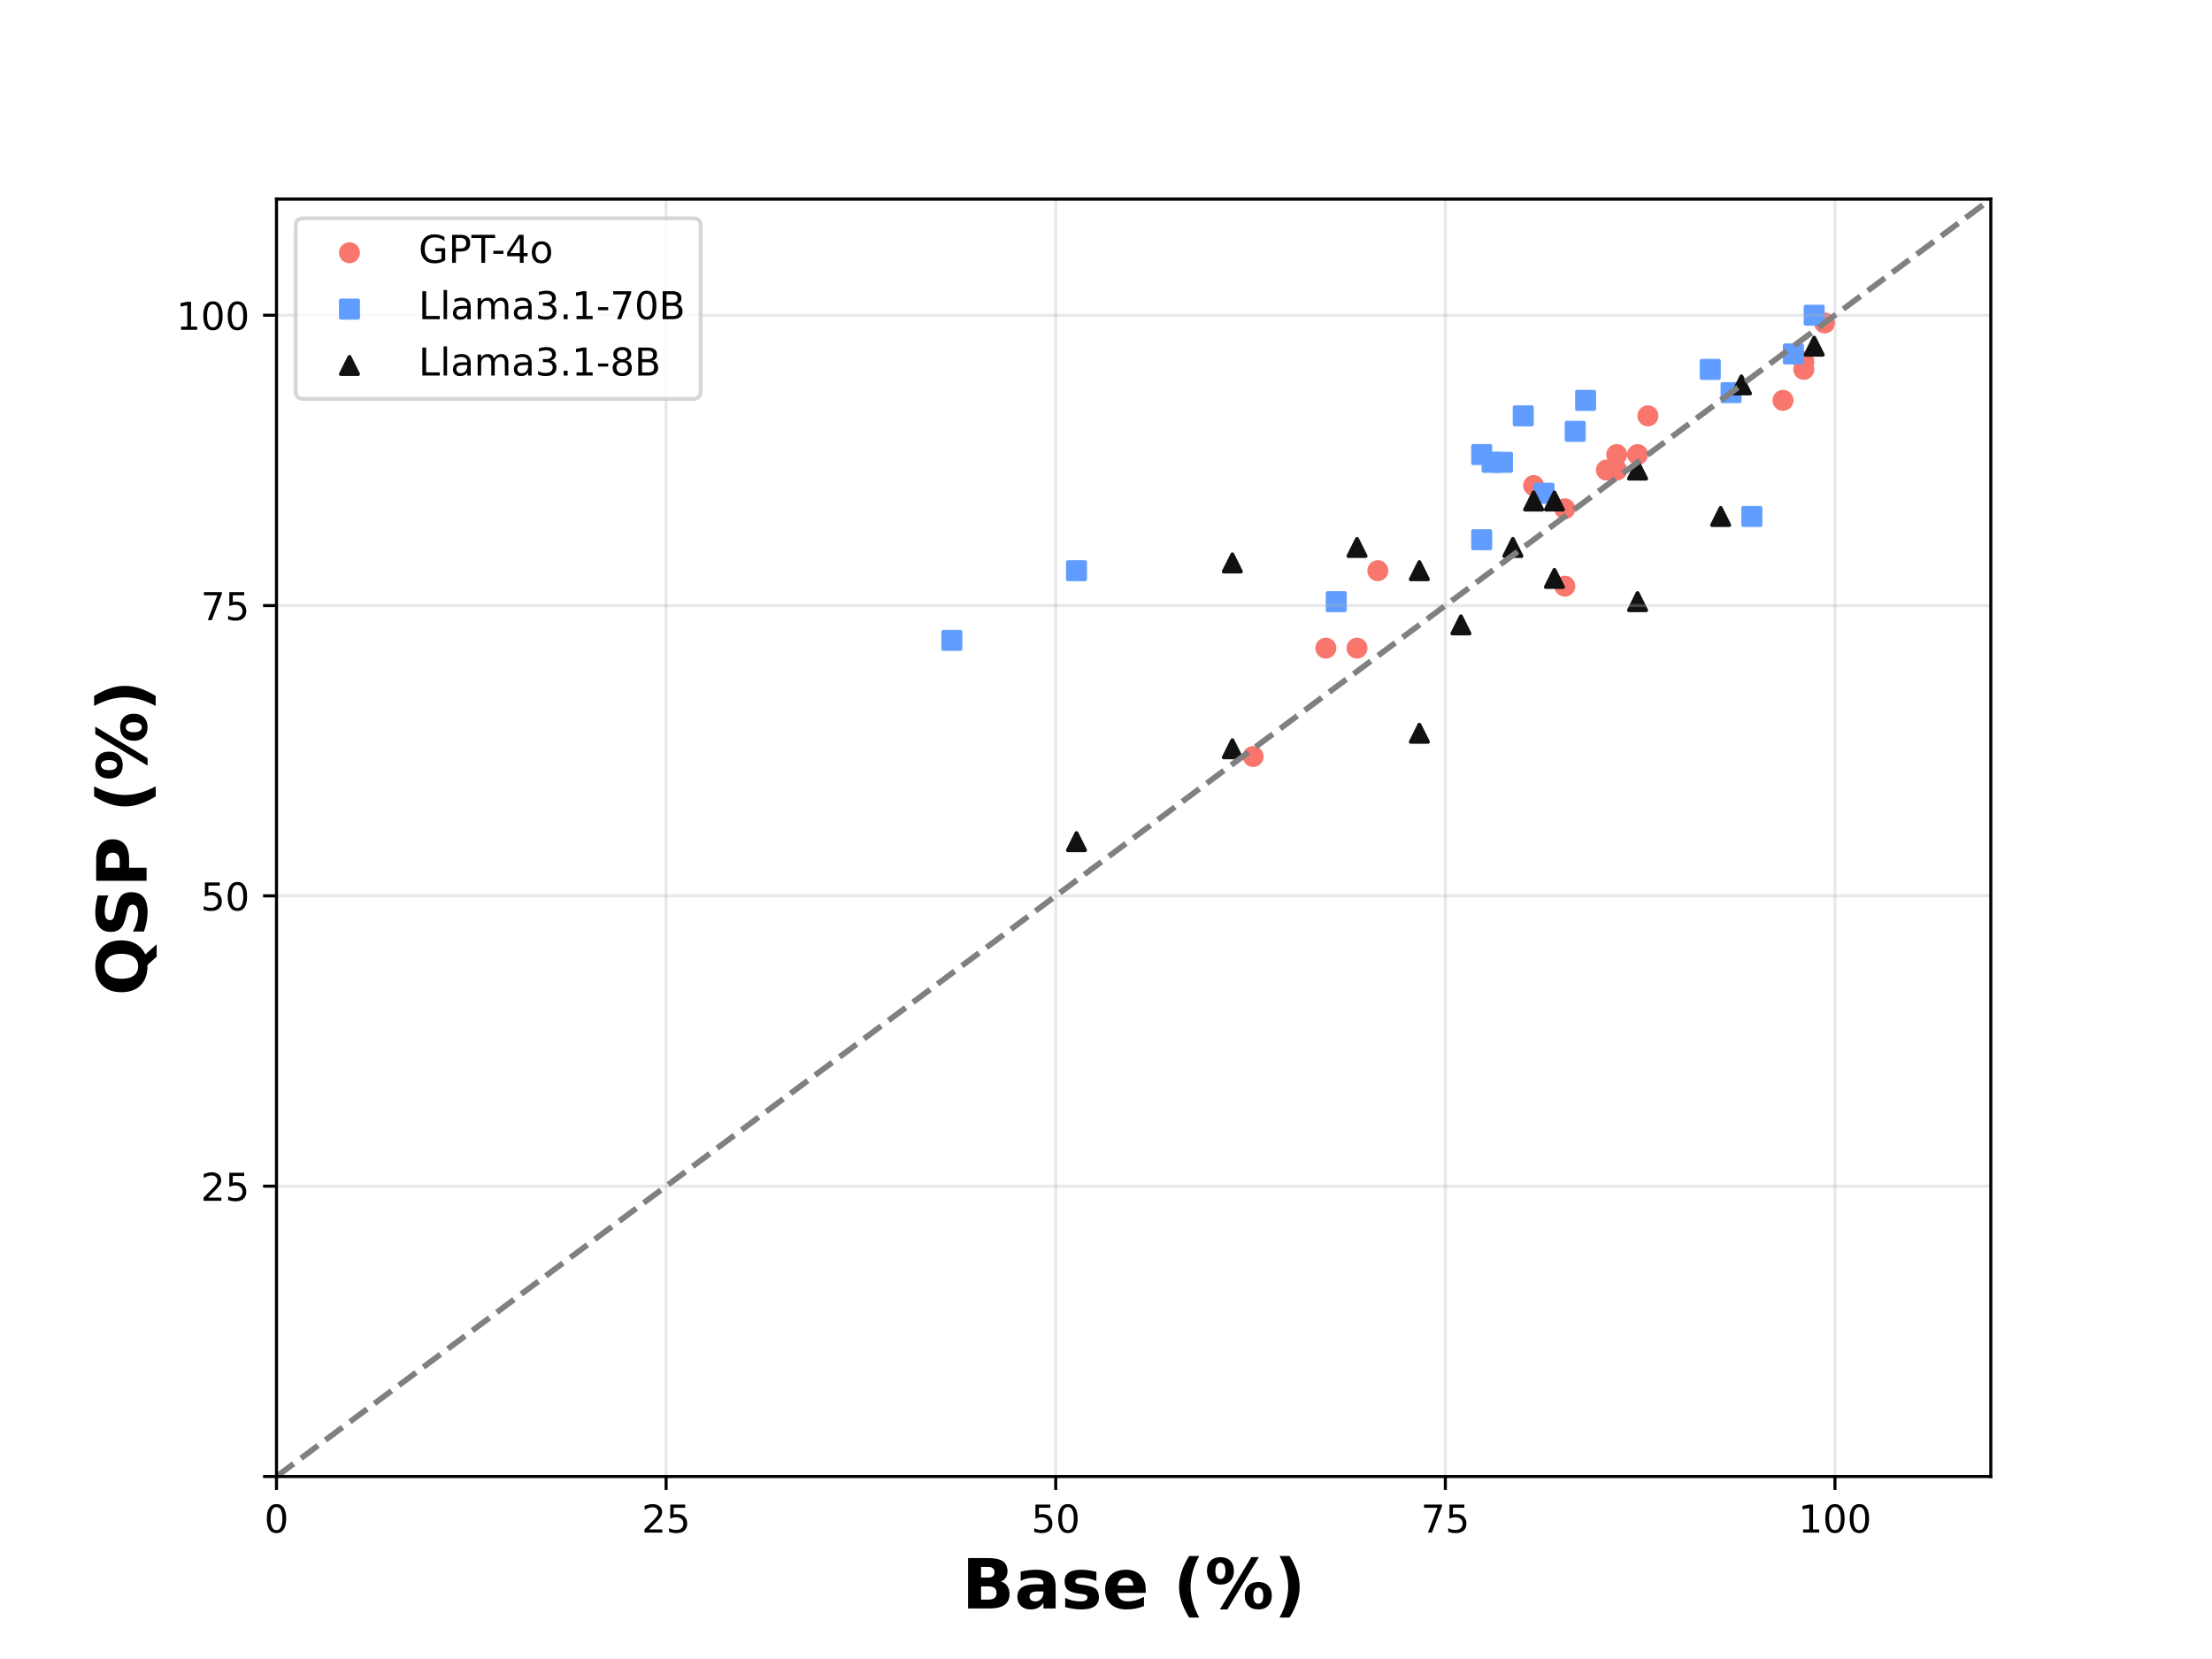
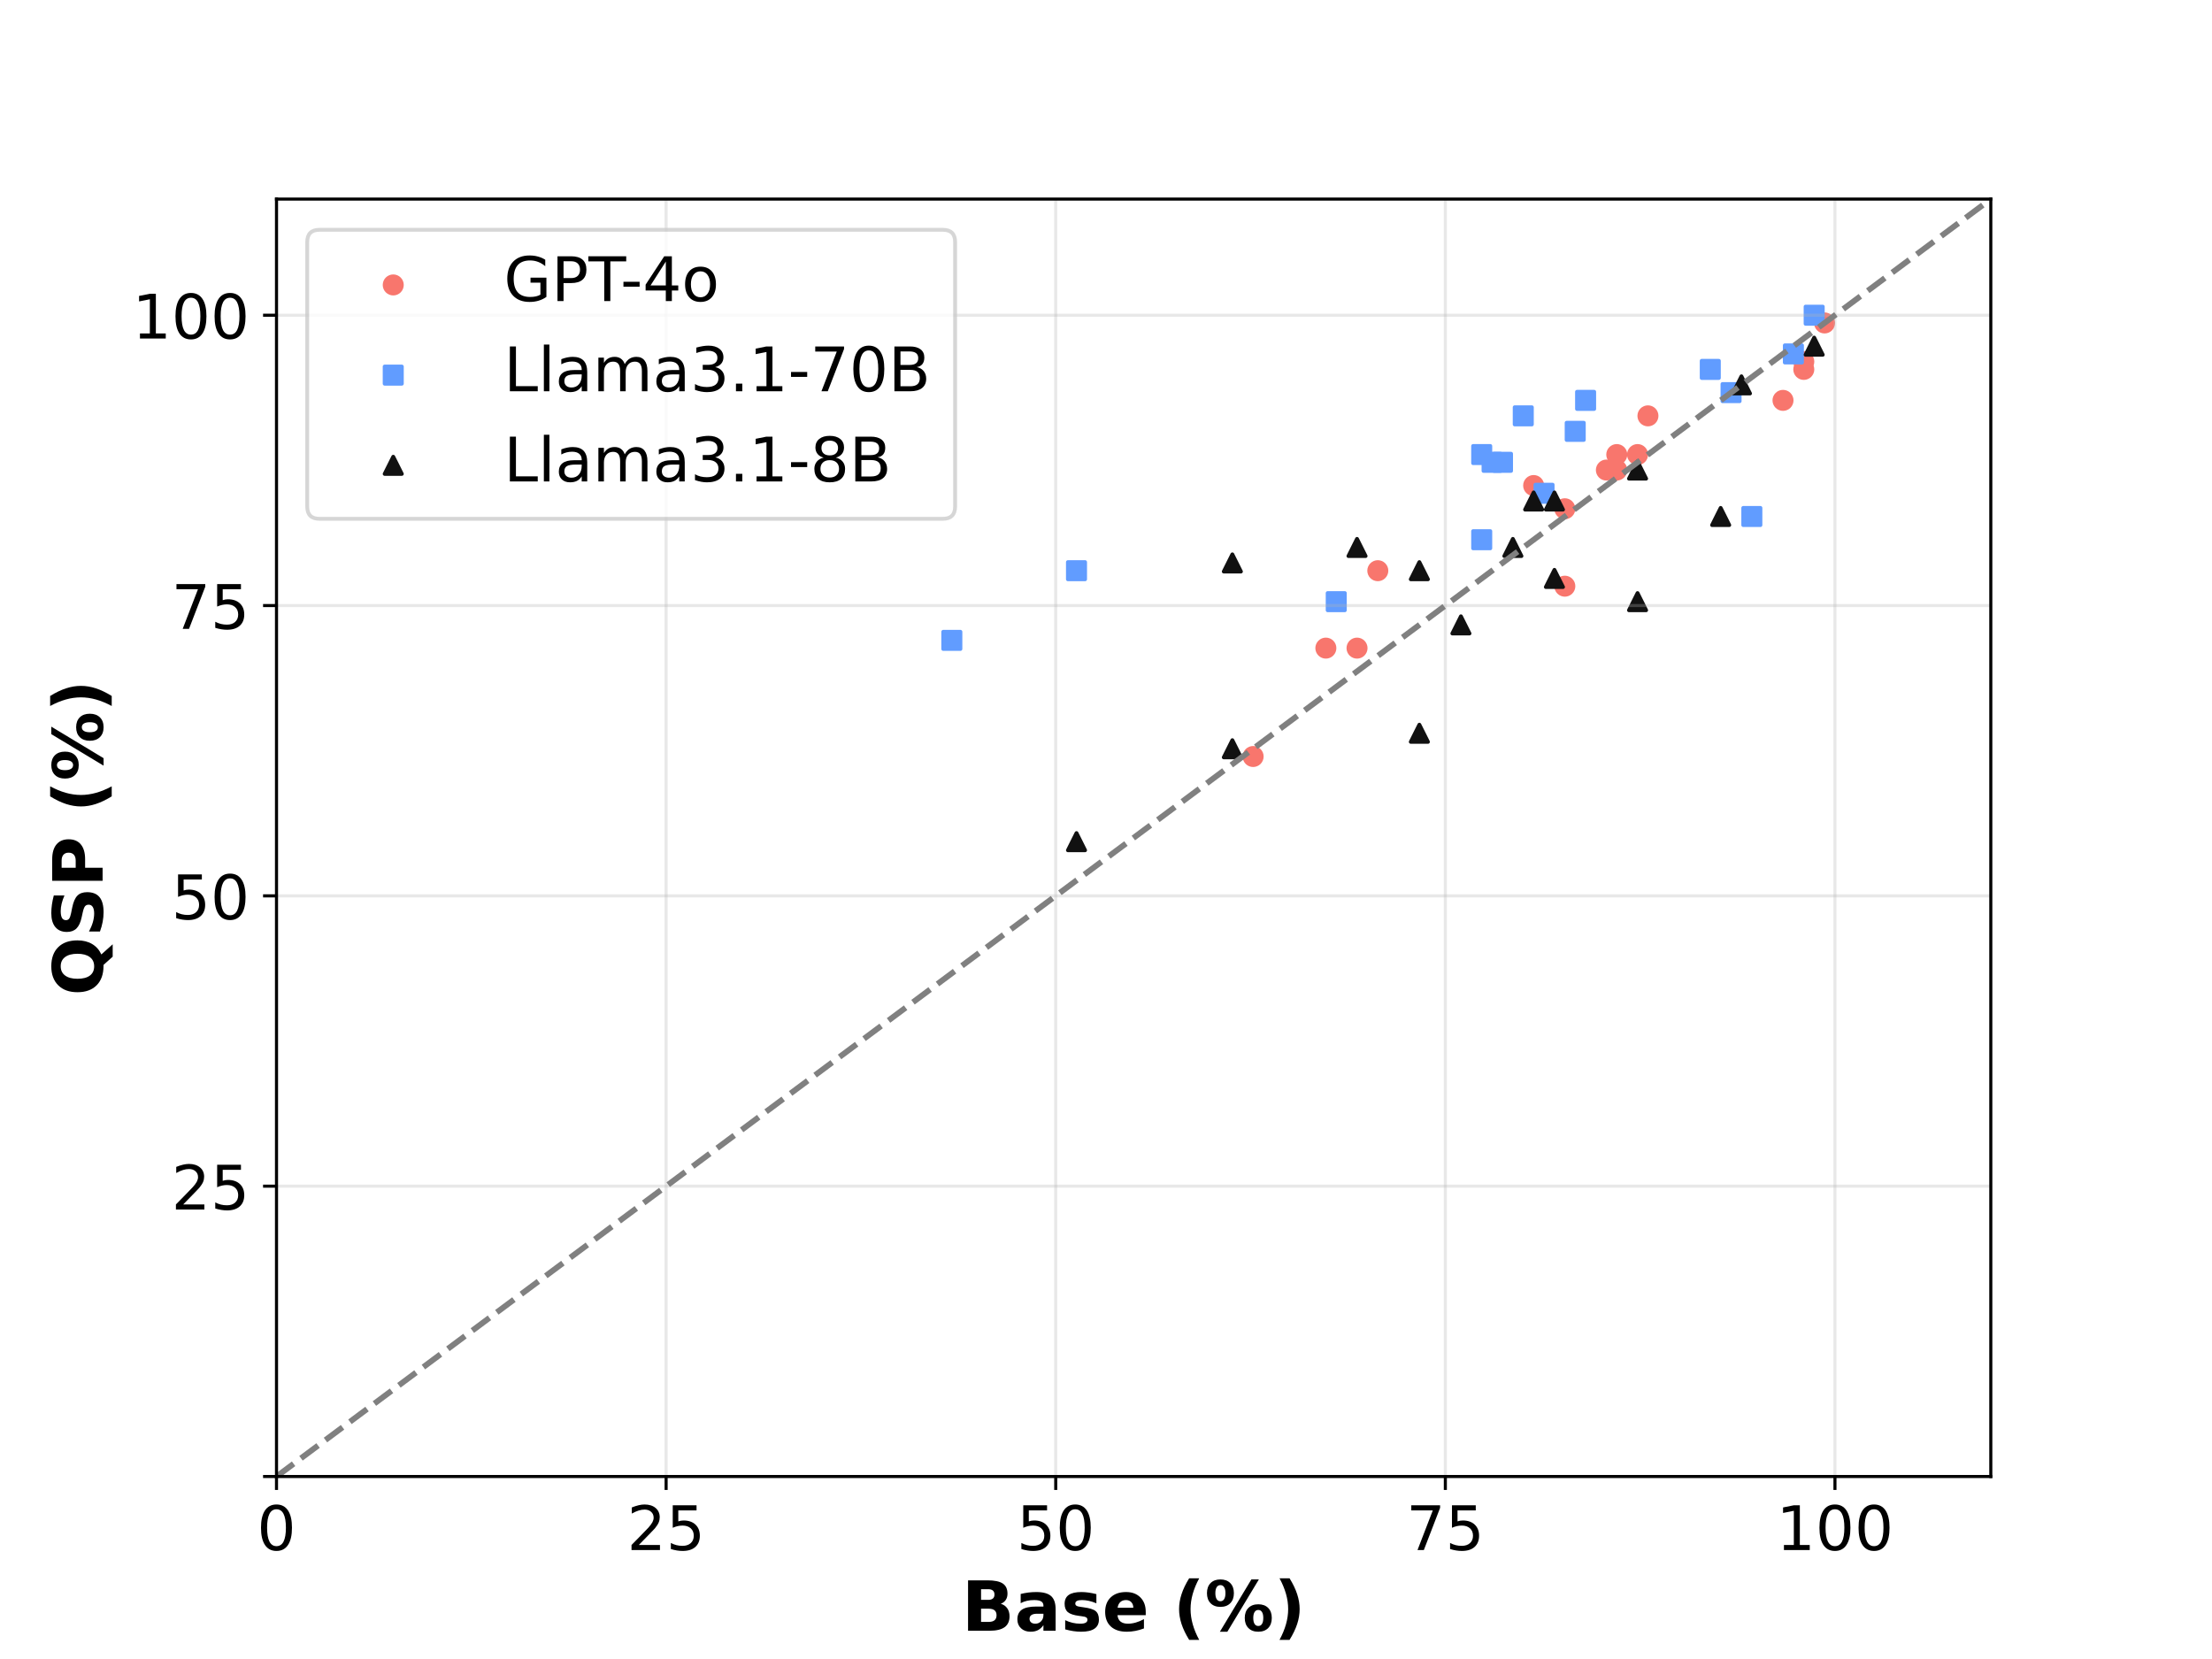
<svg xmlns="http://www.w3.org/2000/svg" xmlns:xlink="http://www.w3.org/1999/xlink" width="576pt" height="432pt" viewBox="0 0 576 432" version="1.1">
  <defs>
    <style type="text/css">*{stroke-linejoin: round; stroke-linecap: butt}</style>
  </defs>
  <g id="figure_1">
    <g id="patch_1">
      <path d="M 0 432  L 576 432  L 576 0  L 0 0  z " style="fill: #ffffff" />
    </g>
    <g id="axes_1">
      <g id="patch_2">
        <path d="M 72 384.48  L 518.4 384.48  L 518.4 51.84  L 72 51.84  z " style="fill: #ffffff" />
      </g>
      <g id="PathCollection_1">
        <defs>
-           <path id="m78f3a25032" d="M 0 2.236  C 0.593 2.236 1.162 2 1.581 1.581  C 2 1.162 2.236 0.593 2.236 0  C 2.236 -0.593 2 -1.162 1.581 -1.581  C 1.162 -2 0.593 -2.236 0 -2.236  C -0.593 -2.236 -1.162 -2 -1.581 -1.581  C -2 -1.162 -2.236 -0.593 -2.236 0  C -2.236 0.593 -2 1.162 -1.581 1.581  C -1.162 2 -0.593 2.236 0 2.236  z " style="stroke: #f8766d" />
+           <path id="m196a7882ca" d="M 0 2.236  C 0.593 2.236 1.162 2 1.581 1.581  C 2 1.162 2.236 0.593 2.236 0  C 2.236 -0.593 2 -1.162 1.581 -1.581  C 1.162 -2 0.593 -2.236 0 -2.236  C -0.593 -2.236 -1.162 -2 -1.581 -1.581  C -2 -1.162 -2.236 -0.593 -2.236 0  C -2.236 0.593 -2 1.162 -1.581 1.581  C -1.162 2 -0.593 2.236 0 2.236  z " style="stroke: #f8766d" />
        </defs>
-         <g clip-path="url(#p84e5da5a13)">
-           <use xlink:href="#m78f3a25032" x="418.298" y="122.4" style="fill: #f8766d; stroke: #f8766d" />
-           <use xlink:href="#m78f3a25032" x="407.476" y="152.64" style="fill: #f8766d; stroke: #f8766d" />
-           <use xlink:href="#m78f3a25032" x="469.702" y="96.192" style="fill: #f8766d; stroke: #f8766d" />
-           <use xlink:href="#m78f3a25032" x="475.113" y="84.096" style="fill: #f8766d; stroke: #f8766d" />
-           <use xlink:href="#m78f3a25032" x="407.476" y="132.48" style="fill: #f8766d; stroke: #f8766d" />
-           <use xlink:href="#m78f3a25032" x="399.36" y="126.432" style="fill: #f8766d; stroke: #f8766d" />
-           <use xlink:href="#m78f3a25032" x="421.004" y="118.368" style="fill: #f8766d; stroke: #f8766d" />
-           <use xlink:href="#m78f3a25032" x="464.291" y="104.256" style="fill: #f8766d; stroke: #f8766d" />
-           <use xlink:href="#m78f3a25032" x="345.251" y="168.768" style="fill: #f8766d; stroke: #f8766d" />
-           <use xlink:href="#m78f3a25032" x="421.004" y="122.4" style="fill: #f8766d; stroke: #f8766d" />
-           <use xlink:href="#m78f3a25032" x="358.778" y="148.608" style="fill: #f8766d; stroke: #f8766d" />
-           <use xlink:href="#m78f3a25032" x="429.12" y="108.288" style="fill: #f8766d; stroke: #f8766d" />
-           <use xlink:href="#m78f3a25032" x="469.702" y="94.176" style="fill: #f8766d; stroke: #f8766d" />
-           <use xlink:href="#m78f3a25032" x="426.415" y="118.368" style="fill: #f8766d; stroke: #f8766d" />
-           <use xlink:href="#m78f3a25032" x="353.367" y="168.768" style="fill: #f8766d; stroke: #f8766d" />
-           <use xlink:href="#m78f3a25032" x="326.313" y="196.992" style="fill: #f8766d; stroke: #f8766d" />
+         <g clip-path="url(#pdbeacbf4b0)">
+           <use xlink:href="#m196a7882ca" x="418.298" y="122.4" style="fill: #f8766d; stroke: #f8766d" />
+           <use xlink:href="#m196a7882ca" x="407.476" y="152.64" style="fill: #f8766d; stroke: #f8766d" />
+           <use xlink:href="#m196a7882ca" x="469.702" y="96.192" style="fill: #f8766d; stroke: #f8766d" />
+           <use xlink:href="#m196a7882ca" x="475.113" y="84.096" style="fill: #f8766d; stroke: #f8766d" />
+           <use xlink:href="#m196a7882ca" x="407.476" y="132.48" style="fill: #f8766d; stroke: #f8766d" />
+           <use xlink:href="#m196a7882ca" x="399.36" y="126.432" style="fill: #f8766d; stroke: #f8766d" />
+           <use xlink:href="#m196a7882ca" x="421.004" y="118.368" style="fill: #f8766d; stroke: #f8766d" />
+           <use xlink:href="#m196a7882ca" x="464.291" y="104.256" style="fill: #f8766d; stroke: #f8766d" />
+           <use xlink:href="#m196a7882ca" x="345.251" y="168.768" style="fill: #f8766d; stroke: #f8766d" />
+           <use xlink:href="#m196a7882ca" x="421.004" y="122.4" style="fill: #f8766d; stroke: #f8766d" />
+           <use xlink:href="#m196a7882ca" x="358.778" y="148.608" style="fill: #f8766d; stroke: #f8766d" />
+           <use xlink:href="#m196a7882ca" x="429.12" y="108.288" style="fill: #f8766d; stroke: #f8766d" />
+           <use xlink:href="#m196a7882ca" x="469.702" y="94.176" style="fill: #f8766d; stroke: #f8766d" />
+           <use xlink:href="#m196a7882ca" x="426.415" y="118.368" style="fill: #f8766d; stroke: #f8766d" />
+           <use xlink:href="#m196a7882ca" x="353.367" y="168.768" style="fill: #f8766d; stroke: #f8766d" />
+           <use xlink:href="#m196a7882ca" x="326.313" y="196.992" style="fill: #f8766d; stroke: #f8766d" />
        </g>
      </g>
      <g id="PathCollection_2">
        <defs>
-           <path id="maba0c8c1ef" d="M -2.236 2.236  L 2.236 2.236  L 2.236 -2.236  L -2.236 -2.236  z " style="stroke: #619cff" />
+           <path id="m991d249fe4" d="M -2.236 2.236  L 2.236 2.236  L 2.236 -2.236  L -2.236 -2.236  z " style="stroke: #619cff" />
        </defs>
-         <g clip-path="url(#p84e5da5a13)">
-           <use xlink:href="#maba0c8c1ef" x="385.833" y="118.368" style="fill: #619cff; stroke: #619cff" />
-           <use xlink:href="#maba0c8c1ef" x="456.175" y="134.496" style="fill: #619cff; stroke: #619cff" />
-           <use xlink:href="#maba0c8c1ef" x="445.353" y="96.192" style="fill: #619cff; stroke: #619cff" />
-           <use xlink:href="#maba0c8c1ef" x="472.407" y="82.08" style="fill: #619cff; stroke: #619cff" />
-           <use xlink:href="#maba0c8c1ef" x="402.065" y="128.448" style="fill: #619cff; stroke: #619cff" />
-           <use xlink:href="#maba0c8c1ef" x="396.655" y="108.288" style="fill: #619cff; stroke: #619cff" />
-           <use xlink:href="#maba0c8c1ef" x="412.887" y="104.256" style="fill: #619cff; stroke: #619cff" />
-           <use xlink:href="#maba0c8c1ef" x="450.764" y="102.24" style="fill: #619cff; stroke: #619cff" />
-           <use xlink:href="#maba0c8c1ef" x="347.956" y="156.672" style="fill: #619cff; stroke: #619cff" />
-           <use xlink:href="#maba0c8c1ef" x="391.244" y="120.384" style="fill: #619cff; stroke: #619cff" />
-           <use xlink:href="#maba0c8c1ef" x="385.833" y="140.544" style="fill: #619cff; stroke: #619cff" />
-           <use xlink:href="#maba0c8c1ef" x="410.182" y="112.32" style="fill: #619cff; stroke: #619cff" />
-           <use xlink:href="#maba0c8c1ef" x="466.996" y="92.16" style="fill: #619cff; stroke: #619cff" />
-           <use xlink:href="#maba0c8c1ef" x="388.538" y="120.384" style="fill: #619cff; stroke: #619cff" />
-           <use xlink:href="#maba0c8c1ef" x="280.32" y="148.608" style="fill: #619cff; stroke: #619cff" />
-           <use xlink:href="#maba0c8c1ef" x="247.855" y="166.752" style="fill: #619cff; stroke: #619cff" />
+         <g clip-path="url(#pdbeacbf4b0)">
+           <use xlink:href="#m991d249fe4" x="385.833" y="118.368" style="fill: #619cff; stroke: #619cff" />
+           <use xlink:href="#m991d249fe4" x="456.175" y="134.496" style="fill: #619cff; stroke: #619cff" />
+           <use xlink:href="#m991d249fe4" x="445.353" y="96.192" style="fill: #619cff; stroke: #619cff" />
+           <use xlink:href="#m991d249fe4" x="472.407" y="82.08" style="fill: #619cff; stroke: #619cff" />
+           <use xlink:href="#m991d249fe4" x="402.065" y="128.448" style="fill: #619cff; stroke: #619cff" />
+           <use xlink:href="#m991d249fe4" x="396.655" y="108.288" style="fill: #619cff; stroke: #619cff" />
+           <use xlink:href="#m991d249fe4" x="412.887" y="104.256" style="fill: #619cff; stroke: #619cff" />
+           <use xlink:href="#m991d249fe4" x="450.764" y="102.24" style="fill: #619cff; stroke: #619cff" />
+           <use xlink:href="#m991d249fe4" x="347.956" y="156.672" style="fill: #619cff; stroke: #619cff" />
+           <use xlink:href="#m991d249fe4" x="391.244" y="120.384" style="fill: #619cff; stroke: #619cff" />
+           <use xlink:href="#m991d249fe4" x="385.833" y="140.544" style="fill: #619cff; stroke: #619cff" />
+           <use xlink:href="#m991d249fe4" x="410.182" y="112.32" style="fill: #619cff; stroke: #619cff" />
+           <use xlink:href="#m991d249fe4" x="466.996" y="92.16" style="fill: #619cff; stroke: #619cff" />
+           <use xlink:href="#m991d249fe4" x="388.538" y="120.384" style="fill: #619cff; stroke: #619cff" />
+           <use xlink:href="#m991d249fe4" x="280.32" y="148.608" style="fill: #619cff; stroke: #619cff" />
+           <use xlink:href="#m991d249fe4" x="247.855" y="166.752" style="fill: #619cff; stroke: #619cff" />
        </g>
      </g>
      <g id="PathCollection_3">
        <defs>
-           <path id="m43707a2383" d="M 0 -2.236  L -2.236 2.236  L 2.236 2.236  z " style="stroke: #111111" />
+           <path id="m26d0c05ed3" d="M 0 -2.236  L -2.236 2.236  L 2.236 2.236  z " style="stroke: #111111" />
        </defs>
-         <g clip-path="url(#p84e5da5a13)">
-           <use xlink:href="#m43707a2383" x="404.771" y="150.624" style="fill: #111111; stroke: #111111" />
-           <use xlink:href="#m43707a2383" x="426.415" y="156.672" style="fill: #111111; stroke: #111111" />
-           <use xlink:href="#m43707a2383" x="426.415" y="122.4" style="fill: #111111; stroke: #111111" />
-           <use xlink:href="#m43707a2383" x="472.407" y="90.144" style="fill: #111111; stroke: #111111" />
-           <use xlink:href="#m43707a2383" x="369.6" y="148.608" style="fill: #111111; stroke: #111111" />
-           <use xlink:href="#m43707a2383" x="353.367" y="142.56" style="fill: #111111; stroke: #111111" />
-           <use xlink:href="#m43707a2383" x="399.36" y="130.464" style="fill: #111111; stroke: #111111" />
-           <use xlink:href="#m43707a2383" x="448.058" y="134.496" style="fill: #111111; stroke: #111111" />
-           <use xlink:href="#m43707a2383" x="320.902" y="146.592" style="fill: #111111; stroke: #111111" />
-           <use xlink:href="#m43707a2383" x="404.771" y="130.464" style="fill: #111111; stroke: #111111" />
-           <use xlink:href="#m43707a2383" x="369.6" y="190.944" style="fill: #111111; stroke: #111111" />
-           <use xlink:href="#m43707a2383" x="393.949" y="142.56" style="fill: #111111; stroke: #111111" />
-           <use xlink:href="#m43707a2383" x="453.469" y="100.224" style="fill: #111111; stroke: #111111" />
-           <use xlink:href="#m43707a2383" x="380.422" y="162.72" style="fill: #111111; stroke: #111111" />
-           <use xlink:href="#m43707a2383" x="320.902" y="194.976" style="fill: #111111; stroke: #111111" />
-           <use xlink:href="#m43707a2383" x="280.32" y="219.168" style="fill: #111111; stroke: #111111" />
+         <g clip-path="url(#pdbeacbf4b0)">
+           <use xlink:href="#m26d0c05ed3" x="404.771" y="150.624" style="fill: #111111; stroke: #111111" />
+           <use xlink:href="#m26d0c05ed3" x="426.415" y="156.672" style="fill: #111111; stroke: #111111" />
+           <use xlink:href="#m26d0c05ed3" x="426.415" y="122.4" style="fill: #111111; stroke: #111111" />
+           <use xlink:href="#m26d0c05ed3" x="472.407" y="90.144" style="fill: #111111; stroke: #111111" />
+           <use xlink:href="#m26d0c05ed3" x="369.6" y="148.608" style="fill: #111111; stroke: #111111" />
+           <use xlink:href="#m26d0c05ed3" x="353.367" y="142.56" style="fill: #111111; stroke: #111111" />
+           <use xlink:href="#m26d0c05ed3" x="399.36" y="130.464" style="fill: #111111; stroke: #111111" />
+           <use xlink:href="#m26d0c05ed3" x="448.058" y="134.496" style="fill: #111111; stroke: #111111" />
+           <use xlink:href="#m26d0c05ed3" x="320.902" y="146.592" style="fill: #111111; stroke: #111111" />
+           <use xlink:href="#m26d0c05ed3" x="404.771" y="130.464" style="fill: #111111; stroke: #111111" />
+           <use xlink:href="#m26d0c05ed3" x="369.6" y="190.944" style="fill: #111111; stroke: #111111" />
+           <use xlink:href="#m26d0c05ed3" x="393.949" y="142.56" style="fill: #111111; stroke: #111111" />
+           <use xlink:href="#m26d0c05ed3" x="453.469" y="100.224" style="fill: #111111; stroke: #111111" />
+           <use xlink:href="#m26d0c05ed3" x="380.422" y="162.72" style="fill: #111111; stroke: #111111" />
+           <use xlink:href="#m26d0c05ed3" x="320.902" y="194.976" style="fill: #111111; stroke: #111111" />
+           <use xlink:href="#m26d0c05ed3" x="280.32" y="219.168" style="fill: #111111; stroke: #111111" />
        </g>
      </g>
      <g id="matplotlib.axis_1">
        <g id="xtick_1">
          <g id="line2d_1">
-             <path d="M 72 384.48  L 72 51.84  " clip-path="url(#p84e5da5a13)" style="fill: none; stroke: #b0b0b0; stroke-opacity: 0.3; stroke-width: 0.8; stroke-linecap: square" />
+             <path d="M 72 384.48  L 72 51.84  " clip-path="url(#pdbeacbf4b0)" style="fill: none; stroke: #b0b0b0; stroke-opacity: 0.3; stroke-width: 0.8; stroke-linecap: square" />
          </g>
          <g id="line2d_2">
            <defs>
-               <path id="m9312d78ed7" d="M 0 0  L 0 3.5  " style="stroke: #000000; stroke-width: 0.8" />
-             </defs>
-             <g>
-               <use xlink:href="#m9312d78ed7" x="72" y="384.48" style="stroke: #000000; stroke-width: 0.8" />
+               <path id="mefefbbfe2e" d="M 0 0  L 0 3.5  " style="stroke: #000000; stroke-width: 0.8" />
+             </defs>
+             <g>
+               <use xlink:href="#mefefbbfe2e" x="72" y="384.48" style="stroke: #000000; stroke-width: 0.8" />
            </g>
          </g>
          <g id="text_1">
-             <g transform="translate(68.81875 399.0784) scale(0.1 -0.1)">
+             <g transform="translate(66.91 403.6375) scale(0.16 -0.16)">
              <defs>
                <path id="DejaVuSans-30" d="M 2034 4250  Q 1547 4250 1301 3770  Q 1056 3291 1056 2328  Q 1056 1369 1301 889  Q 1547 409 2034 409  Q 2525 409 2770 889  Q 3016 1369 3016 2328  Q 3016 3291 2770 3770  Q 2525 4250 2034 4250  z M 2034 4750  Q 2819 4750 3233 4129  Q 3647 3509 3647 2328  Q 3647 1150 3233 529  Q 2819 -91 2034 -91  Q 1250 -91 836 529  Q 422 1150 422 2328  Q 422 3509 836 4129  Q 1250 4750 2034 4750  z " transform="scale(0.015625)" />
              </defs>
              <use xlink:href="#DejaVuSans-30" />
            </g>
          </g>
        </g>
        <g id="xtick_2">
          <g id="line2d_3">
-             <path d="M 173.455 384.48  L 173.455 51.84  " clip-path="url(#p84e5da5a13)" style="fill: none; stroke: #b0b0b0; stroke-opacity: 0.3; stroke-width: 0.8; stroke-linecap: square" />
+             <path d="M 173.455 384.48  L 173.455 51.84  " clip-path="url(#pdbeacbf4b0)" style="fill: none; stroke: #b0b0b0; stroke-opacity: 0.3; stroke-width: 0.8; stroke-linecap: square" />
          </g>
          <g id="line2d_4">
            <g>
-               <use xlink:href="#m9312d78ed7" x="173.455" y="384.48" style="stroke: #000000; stroke-width: 0.8" />
+               <use xlink:href="#mefefbbfe2e" x="173.455" y="384.48" style="stroke: #000000; stroke-width: 0.8" />
            </g>
          </g>
          <g id="text_2">
-             <g transform="translate(167.092 399.0784) scale(0.1 -0.1)">
+             <g transform="translate(163.2745 403.6375) scale(0.16 -0.16)">
              <defs>
                <path id="DejaVuSans-32" d="M 1228 531  L 3431 531  L 3431 0  L 469 0  L 469 531  Q 828 903 1448 1529  Q 2069 2156 2228 2338  Q 2531 2678 2651 2914  Q 2772 3150 2772 3378  Q 2772 3750 2511 3984  Q 2250 4219 1831 4219  Q 1534 4219 1204 4116  Q 875 4013 500 3803  L 500 4441  Q 881 4594 1212 4672  Q 1544 4750 1819 4750  Q 2544 4750 2975 4387  Q 3406 4025 3406 3419  Q 3406 3131 3298 2873  Q 3191 2616 2906 2266  Q 2828 2175 2409 1742  Q 1991 1309 1228 531  z " transform="scale(0.015625)" />
                <path id="DejaVuSans-35" d="M 691 4666  L 3169 4666  L 3169 4134  L 1269 4134  L 1269 2991  Q 1406 3038 1543 3061  Q 1681 3084 1819 3084  Q 2600 3084 3056 2656  Q 3513 2228 3513 1497  Q 3513 744 3044 326  Q 2575 -91 1722 -91  Q 1428 -91 1123 -41  Q 819 9 494 109  L 494 744  Q 775 591 1075 516  Q 1375 441 1709 441  Q 2250 441 2565 725  Q 2881 1009 2881 1497  Q 2881 1984 2565 2268  Q 2250 2553 1709 2553  Q 1456 2553 1204 2497  Q 953 2441 691 2322  L 691 4666  z " transform="scale(0.015625)" />
              </defs>
              <use xlink:href="#DejaVuSans-32" />
              <use xlink:href="#DejaVuSans-35" transform="translate(63.62305 0)" />
            </g>
          </g>
        </g>
        <g id="xtick_3">
          <g id="line2d_5">
-             <path d="M 274.909 384.48  L 274.909 51.84  " clip-path="url(#p84e5da5a13)" style="fill: none; stroke: #b0b0b0; stroke-opacity: 0.3; stroke-width: 0.8; stroke-linecap: square" />
+             <path d="M 274.909 384.48  L 274.909 51.84  " clip-path="url(#pdbeacbf4b0)" style="fill: none; stroke: #b0b0b0; stroke-opacity: 0.3; stroke-width: 0.8; stroke-linecap: square" />
          </g>
          <g id="line2d_6">
            <g>
-               <use xlink:href="#m9312d78ed7" x="274.909" y="384.48" style="stroke: #000000; stroke-width: 0.8" />
+               <use xlink:href="#mefefbbfe2e" x="274.909" y="384.48" style="stroke: #000000; stroke-width: 0.8" />
            </g>
          </g>
          <g id="text_3">
-             <g transform="translate(268.5466 399.0784) scale(0.1 -0.1)">
+             <g transform="translate(264.7291 403.6375) scale(0.16 -0.16)">
              <use xlink:href="#DejaVuSans-35" />
              <use xlink:href="#DejaVuSans-30" transform="translate(63.62305 0)" />
            </g>
          </g>
        </g>
        <g id="xtick_4">
          <g id="line2d_7">
-             <path d="M 376.364 384.48  L 376.364 51.84  " clip-path="url(#p84e5da5a13)" style="fill: none; stroke: #b0b0b0; stroke-opacity: 0.3; stroke-width: 0.8; stroke-linecap: square" />
+             <path d="M 376.364 384.48  L 376.364 51.84  " clip-path="url(#pdbeacbf4b0)" style="fill: none; stroke: #b0b0b0; stroke-opacity: 0.3; stroke-width: 0.8; stroke-linecap: square" />
          </g>
          <g id="line2d_8">
            <g>
-               <use xlink:href="#m9312d78ed7" x="376.364" y="384.48" style="stroke: #000000; stroke-width: 0.8" />
+               <use xlink:href="#mefefbbfe2e" x="376.364" y="384.48" style="stroke: #000000; stroke-width: 0.8" />
            </g>
          </g>
          <g id="text_4">
-             <g transform="translate(370.0011 399.0784) scale(0.1 -0.1)">
+             <g transform="translate(366.1836 403.6375) scale(0.16 -0.16)">
              <defs>
                <path id="DejaVuSans-37" d="M 525 4666  L 3525 4666  L 3525 4397  L 1831 0  L 1172 0  L 2766 4134  L 525 4134  L 525 4666  z " transform="scale(0.015625)" />
              </defs>
              <use xlink:href="#DejaVuSans-37" />
              <use xlink:href="#DejaVuSans-35" transform="translate(63.62305 0)" />
            </g>
          </g>
        </g>
        <g id="xtick_5">
          <g id="line2d_9">
-             <path d="M 477.818 384.48  L 477.818 51.84  " clip-path="url(#p84e5da5a13)" style="fill: none; stroke: #b0b0b0; stroke-opacity: 0.3; stroke-width: 0.8; stroke-linecap: square" />
+             <path d="M 477.818 384.48  L 477.818 51.84  " clip-path="url(#pdbeacbf4b0)" style="fill: none; stroke: #b0b0b0; stroke-opacity: 0.3; stroke-width: 0.8; stroke-linecap: square" />
          </g>
          <g id="line2d_10">
            <g>
-               <use xlink:href="#m9312d78ed7" x="477.818" y="384.48" style="stroke: #000000; stroke-width: 0.8" />
+               <use xlink:href="#mefefbbfe2e" x="477.818" y="384.48" style="stroke: #000000; stroke-width: 0.8" />
            </g>
          </g>
          <g id="text_5">
-             <g transform="translate(468.2744 399.0784) scale(0.1 -0.1)">
+             <g transform="translate(462.5482 403.6375) scale(0.16 -0.16)">
              <defs>
                <path id="DejaVuSans-31" d="M 794 531  L 1825 531  L 1825 4091  L 703 3866  L 703 4441  L 1819 4666  L 2450 4666  L 2450 531  L 3481 531  L 3481 0  L 794 0  L 794 531  z " transform="scale(0.015625)" />
              </defs>
              <use xlink:href="#DejaVuSans-31" />
              <use xlink:href="#DejaVuSans-30" transform="translate(63.62305 0)" />
              <use xlink:href="#DejaVuSans-30" transform="translate(127.2461 0)" />
            </g>
          </g>
        </g>
        <g id="text_6">
-           <g transform="translate(250.4278 418.8353) scale(0.18 -0.18)">
+           <g transform="translate(250.4278 424.6422) scale(0.18 -0.18)">
            <defs>
              <path id="DejaVuSans-Bold-42" d="M 2456 2859  Q 2741 2859 2887 2984  Q 3034 3109 3034 3353  Q 3034 3594 2887 3720  Q 2741 3847 2456 3847  L 1791 3847  L 1791 2859  L 2456 2859  z M 2497 819  Q 2859 819 3042 972  Q 3225 1125 3225 1434  Q 3225 1738 3044 1889  Q 2863 2041 2497 2041  L 1791 2041  L 1791 819  L 2497 819  z M 3616 2497  Q 4003 2384 4215 2081  Q 4428 1778 4428 1338  Q 4428 663 3972 331  Q 3516 0 2584 0  L 588 0  L 588 4666  L 2394 4666  Q 3366 4666 3802 4372  Q 4238 4078 4238 3431  Q 4238 3091 4078 2852  Q 3919 2613 3616 2497  z " transform="scale(0.015625)" />
              <path id="DejaVuSans-Bold-61" d="M 2106 1575  Q 1756 1575 1579 1456  Q 1403 1338 1403 1106  Q 1403 894 1545 773  Q 1688 653 1941 653  Q 2256 653 2472 879  Q 2688 1106 2688 1447  L 2688 1575  L 2106 1575  z M 3816 1997  L 3816 0  L 2688 0  L 2688 519  Q 2463 200 2181 54  Q 1900 -91 1497 -91  Q 953 -91 614 226  Q 275 544 275 1050  Q 275 1666 698 1953  Q 1122 2241 2028 2241  L 2688 2241  L 2688 2328  Q 2688 2594 2478 2717  Q 2269 2841 1825 2841  Q 1466 2841 1156 2769  Q 847 2697 581 2553  L 581 3406  Q 941 3494 1303 3539  Q 1666 3584 2028 3584  Q 2975 3584 3395 3211  Q 3816 2838 3816 1997  z " transform="scale(0.015625)" />
              <path id="DejaVuSans-Bold-73" d="M 3272 3391  L 3272 2541  Q 2913 2691 2578 2766  Q 2244 2841 1947 2841  Q 1628 2841 1473 2761  Q 1319 2681 1319 2516  Q 1319 2381 1436 2309  Q 1553 2238 1856 2203  L 2053 2175  Q 2913 2066 3209 1816  Q 3506 1566 3506 1031  Q 3506 472 3093 190  Q 2681 -91 1863 -91  Q 1516 -91 1145 -36  Q 775 19 384 128  L 384 978  Q 719 816 1070 734  Q 1422 653 1784 653  Q 2113 653 2278 743  Q 2444 834 2444 1013  Q 2444 1163 2330 1236  Q 2216 1309 1875 1350  L 1678 1375  Q 931 1469 631 1722  Q 331 1975 331 2491  Q 331 3047 712 3315  Q 1094 3584 1881 3584  Q 2191 3584 2531 3537  Q 2872 3491 3272 3391  z " transform="scale(0.015625)" />
              <path id="DejaVuSans-Bold-65" d="M 4031 1759  L 4031 1441  L 1416 1441  Q 1456 1047 1700 850  Q 1944 653 2381 653  Q 2734 653 3104 758  Q 3475 863 3866 1075  L 3866 213  Q 3469 63 3072 -14  Q 2675 -91 2278 -91  Q 1328 -91 801 392  Q 275 875 275 1747  Q 275 2603 792 3093  Q 1309 3584 2216 3584  Q 3041 3584 3536 3087  Q 4031 2591 4031 1759  z M 2881 2131  Q 2881 2450 2695 2645  Q 2509 2841 2209 2841  Q 1884 2841 1681 2658  Q 1478 2475 1428 2131  L 2881 2131  z " transform="scale(0.015625)" />
              <path id="DejaVuSans-Bold-20" transform="scale(0.015625)" />
              <path id="DejaVuSans-Bold-28" d="M 2413 -844  L 1484 -844  Q 1006 -72 778 623  Q 550 1319 550 2003  Q 550 2688 779 3389  Q 1009 4091 1484 4856  L 2413 4856  Q 2013 4116 1813 3408  Q 1613 2700 1613 2009  Q 1613 1319 1811 609  Q 2009 -100 2413 -844  z " transform="scale(0.015625)" />
              <path id="DejaVuSans-Bold-25" d="M 4959 1925  Q 4738 1925 4616 1733  Q 4494 1541 4494 1184  Q 4494 825 4614 633  Q 4734 441 4959 441  Q 5184 441 5303 633  Q 5422 825 5422 1184  Q 5422 1541 5301 1733  Q 5181 1925 4959 1925  z M 4959 2450  Q 5541 2450 5875 2112  Q 6209 1775 6209 1184  Q 6209 594 5875 251  Q 5541 -91 4959 -91  Q 4378 -91 4042 251  Q 3706 594 3706 1184  Q 3706 1772 4042 2111  Q 4378 2450 4959 2450  z M 2094 -91  L 1403 -91  L 4319 4750  L 5013 4750  L 2094 -91  z M 1453 4750  Q 2034 4750 2367 4411  Q 2700 4072 2700 3481  Q 2700 2891 2367 2550  Q 2034 2209 1453 2209  Q 872 2209 539 2550  Q 206 2891 206 3481  Q 206 4072 539 4411  Q 872 4750 1453 4750  z M 1453 4225  Q 1228 4225 1106 4031  Q 984 3838 984 3481  Q 984 3122 1106 2926  Q 1228 2731 1453 2731  Q 1678 2731 1798 2926  Q 1919 3122 1919 3481  Q 1919 3838 1797 4031  Q 1675 4225 1453 4225  z " transform="scale(0.015625)" />
              <path id="DejaVuSans-Bold-29" d="M 513 -844  Q 913 -100 1113 609  Q 1313 1319 1313 2009  Q 1313 2700 1113 3408  Q 913 4116 513 4856  L 1441 4856  Q 1916 4091 2145 3389  Q 2375 2688 2375 2003  Q 2375 1319 2147 623  Q 1919 -72 1441 -844  L 513 -844  z " transform="scale(0.015625)" />
            </defs>
            <use xlink:href="#DejaVuSans-Bold-42" />
            <use xlink:href="#DejaVuSans-Bold-61" transform="translate(76.2207 0)" />
            <use xlink:href="#DejaVuSans-Bold-73" transform="translate(143.7012 0)" />
            <use xlink:href="#DejaVuSans-Bold-65" transform="translate(203.2227 0)" />
            <use xlink:href="#DejaVuSans-Bold-20" transform="translate(271.0449 0)" />
            <use xlink:href="#DejaVuSans-Bold-28" transform="translate(305.8594 0)" />
            <use xlink:href="#DejaVuSans-Bold-25" transform="translate(351.5625 0)" />
            <use xlink:href="#DejaVuSans-Bold-29" transform="translate(451.7578 0)" />
          </g>
        </g>
      </g>
      <g id="matplotlib.axis_2">
        <g id="ytick_1">
          <g id="line2d_11">
-             <path d="M 72 384.48  L 518.4 384.48  " clip-path="url(#p84e5da5a13)" style="fill: none; stroke: #b0b0b0; stroke-opacity: 0.3; stroke-width: 0.8; stroke-linecap: square" />
+             <path d="M 72 384.48  L 518.4 384.48  " clip-path="url(#pdbeacbf4b0)" style="fill: none; stroke: #b0b0b0; stroke-opacity: 0.3; stroke-width: 0.8; stroke-linecap: square" />
          </g>
          <g id="line2d_12">
            <defs>
-               <path id="m8ed1bdea67" d="M 0 0  L -3.5 0  " style="stroke: #000000; stroke-width: 0.8" />
-             </defs>
-             <g>
-               <use xlink:href="#m8ed1bdea67" x="72" y="384.48" style="stroke: #000000; stroke-width: 0.8" />
+               <path id="m3918ae9c97" d="M 0 0  L -3.5 0  " style="stroke: #000000; stroke-width: 0.8" />
+             </defs>
+             <g>
+               <use xlink:href="#m3918ae9c97" x="72" y="384.48" style="stroke: #000000; stroke-width: 0.8" />
            </g>
          </g>
        </g>
        <g id="ytick_2">
          <g id="line2d_13">
-             <path d="M 72 308.88  L 518.4 308.88  " clip-path="url(#p84e5da5a13)" style="fill: none; stroke: #b0b0b0; stroke-opacity: 0.3; stroke-width: 0.8; stroke-linecap: square" />
+             <path d="M 72 308.88  L 518.4 308.88  " clip-path="url(#pdbeacbf4b0)" style="fill: none; stroke: #b0b0b0; stroke-opacity: 0.3; stroke-width: 0.8; stroke-linecap: square" />
          </g>
          <g id="line2d_14">
            <g>
-               <use xlink:href="#m8ed1bdea67" x="72" y="308.88" style="stroke: #000000; stroke-width: 0.8" />
+               <use xlink:href="#m3918ae9c97" x="72" y="308.88" style="stroke: #000000; stroke-width: 0.8" />
            </g>
          </g>
          <g id="text_7">
-             <g transform="translate(52.275 312.6792) scale(0.1 -0.1)">
+             <g transform="translate(44.64 314.9588) scale(0.16 -0.16)">
              <use xlink:href="#DejaVuSans-32" />
              <use xlink:href="#DejaVuSans-35" transform="translate(63.62305 0)" />
            </g>
          </g>
        </g>
        <g id="ytick_3">
          <g id="line2d_15">
-             <path d="M 72 233.28  L 518.4 233.28  " clip-path="url(#p84e5da5a13)" style="fill: none; stroke: #b0b0b0; stroke-opacity: 0.3; stroke-width: 0.8; stroke-linecap: square" />
+             <path d="M 72 233.28  L 518.4 233.28  " clip-path="url(#pdbeacbf4b0)" style="fill: none; stroke: #b0b0b0; stroke-opacity: 0.3; stroke-width: 0.8; stroke-linecap: square" />
          </g>
          <g id="line2d_16">
            <g>
-               <use xlink:href="#m8ed1bdea67" x="72" y="233.28" style="stroke: #000000; stroke-width: 0.8" />
+               <use xlink:href="#m3918ae9c97" x="72" y="233.28" style="stroke: #000000; stroke-width: 0.8" />
            </g>
          </g>
          <g id="text_8">
-             <g transform="translate(52.275 237.0792) scale(0.1 -0.1)">
+             <g transform="translate(44.64 239.3587) scale(0.16 -0.16)">
              <use xlink:href="#DejaVuSans-35" />
              <use xlink:href="#DejaVuSans-30" transform="translate(63.62305 0)" />
            </g>
          </g>
        </g>
        <g id="ytick_4">
          <g id="line2d_17">
-             <path d="M 72 157.68  L 518.4 157.68  " clip-path="url(#p84e5da5a13)" style="fill: none; stroke: #b0b0b0; stroke-opacity: 0.3; stroke-width: 0.8; stroke-linecap: square" />
+             <path d="M 72 157.68  L 518.4 157.68  " clip-path="url(#pdbeacbf4b0)" style="fill: none; stroke: #b0b0b0; stroke-opacity: 0.3; stroke-width: 0.8; stroke-linecap: square" />
          </g>
          <g id="line2d_18">
            <g>
-               <use xlink:href="#m8ed1bdea67" x="72" y="157.68" style="stroke: #000000; stroke-width: 0.8" />
+               <use xlink:href="#m3918ae9c97" x="72" y="157.68" style="stroke: #000000; stroke-width: 0.8" />
            </g>
          </g>
          <g id="text_9">
-             <g transform="translate(52.275 161.4792) scale(0.1 -0.1)">
+             <g transform="translate(44.64 163.7587) scale(0.16 -0.16)">
              <use xlink:href="#DejaVuSans-37" />
              <use xlink:href="#DejaVuSans-35" transform="translate(63.62305 0)" />
            </g>
          </g>
        </g>
        <g id="ytick_5">
          <g id="line2d_19">
-             <path d="M 72 82.08  L 518.4 82.08  " clip-path="url(#p84e5da5a13)" style="fill: none; stroke: #b0b0b0; stroke-opacity: 0.3; stroke-width: 0.8; stroke-linecap: square" />
+             <path d="M 72 82.08  L 518.4 82.08  " clip-path="url(#pdbeacbf4b0)" style="fill: none; stroke: #b0b0b0; stroke-opacity: 0.3; stroke-width: 0.8; stroke-linecap: square" />
          </g>
          <g id="line2d_20">
            <g>
-               <use xlink:href="#m8ed1bdea67" x="72" y="82.08" style="stroke: #000000; stroke-width: 0.8" />
+               <use xlink:href="#m3918ae9c97" x="72" y="82.08" style="stroke: #000000; stroke-width: 0.8" />
            </g>
          </g>
          <g id="text_10">
-             <g transform="translate(45.9125 85.87922) scale(0.1 -0.1)">
+             <g transform="translate(34.46 88.15875) scale(0.16 -0.16)">
              <use xlink:href="#DejaVuSans-31" />
              <use xlink:href="#DejaVuSans-30" transform="translate(63.62305 0)" />
              <use xlink:href="#DejaVuSans-30" transform="translate(127.2461 0)" />
            </g>
          </g>
        </g>
        <g id="text_11">
-           <g transform="translate(38.16906 259.2675) rotate(-90) scale(0.18 -0.18)">
+           <g transform="translate(26.71656 259.2675) rotate(-90) scale(0.18 -0.18)">
            <defs>
              <path id="DejaVuSans-Bold-51" d="M 2847 -84  L 2753 -84  Q 1600 -84 959 553  Q 319 1191 319 2328  Q 319 3463 958 4106  Q 1597 4750 2719 4750  Q 3853 4750 4486 4112  Q 5119 3475 5119 2328  Q 5119 1541 4783 972  Q 4447 403 3816 116  L 4756 -934  L 3609 -934  L 2847 -84  z M 2719 3878  Q 2169 3878 1866 3472  Q 1563 3066 1563 2328  Q 1563 1578 1859 1179  Q 2156 781 2719 781  Q 3272 781 3575 1187  Q 3878 1594 3878 2328  Q 3878 3066 3575 3472  Q 3272 3878 2719 3878  z " transform="scale(0.015625)" />
              <path id="DejaVuSans-Bold-53" d="M 3834 4519  L 3834 3531  Q 3450 3703 3084 3790  Q 2719 3878 2394 3878  Q 1963 3878 1756 3759  Q 1550 3641 1550 3391  Q 1550 3203 1689 3098  Q 1828 2994 2194 2919  L 2706 2816  Q 3484 2659 3812 2340  Q 4141 2022 4141 1434  Q 4141 663 3683 286  Q 3225 -91 2284 -91  Q 1841 -91 1394 -6  Q 947 78 500 244  L 500 1259  Q 947 1022 1364 901  Q 1781 781 2169 781  Q 2563 781 2772 912  Q 2981 1044 2981 1288  Q 2981 1506 2839 1625  Q 2697 1744 2272 1838  L 1806 1941  Q 1106 2091 782 2419  Q 459 2747 459 3303  Q 459 4000 909 4375  Q 1359 4750 2203 4750  Q 2588 4750 2994 4692  Q 3400 4634 3834 4519  z " transform="scale(0.015625)" />
              <path id="DejaVuSans-Bold-50" d="M 588 4666  L 2584 4666  Q 3475 4666 3951 4270  Q 4428 3875 4428 3144  Q 4428 2409 3951 2014  Q 3475 1619 2584 1619  L 1791 1619  L 1791 0  L 588 0  L 588 4666  z M 1791 3794  L 1791 2491  L 2456 2491  Q 2806 2491 2997 2661  Q 3188 2831 3188 3144  Q 3188 3456 2997 3625  Q 2806 3794 2456 3794  L 1791 3794  z " transform="scale(0.015625)" />
            </defs>
            <use xlink:href="#DejaVuSans-Bold-51" />
            <use xlink:href="#DejaVuSans-Bold-53" transform="translate(85.00977 0)" />
            <use xlink:href="#DejaVuSans-Bold-50" transform="translate(157.0312 0)" />
            <use xlink:href="#DejaVuSans-Bold-20" transform="translate(230.3223 0)" />
            <use xlink:href="#DejaVuSans-Bold-28" transform="translate(265.1367 0)" />
            <use xlink:href="#DejaVuSans-Bold-25" transform="translate(310.8398 0)" />
            <use xlink:href="#DejaVuSans-Bold-29" transform="translate(411.0352 0)" />
          </g>
        </g>
      </g>
      <g id="line2d_21">
-         <path d="M 72 384.48  L 518.4 51.84  " clip-path="url(#p84e5da5a13)" style="fill: none; stroke-dasharray: 5.55,2.4; stroke-dashoffset: 0; stroke: #808080; stroke-width: 1.5" />
+         <path d="M 72 384.48  L 518.4 51.84  " clip-path="url(#pdbeacbf4b0)" style="fill: none; stroke-dasharray: 5.55,2.4; stroke-dashoffset: 0; stroke: #808080; stroke-width: 1.5" />
      </g>
      <g id="patch_3">
        <path d="M 72 384.48  L 72 51.84  " style="fill: none; stroke: #000000; stroke-width: 0.8; stroke-linejoin: miter; stroke-linecap: square" />
      </g>
      <g id="patch_4">
        <path d="M 518.4 384.48  L 518.4 51.84  " style="fill: none; stroke: #000000; stroke-width: 0.8; stroke-linejoin: miter; stroke-linecap: square" />
      </g>
      <g id="patch_5">
        <path d="M 72 384.48  L 518.4 384.48  " style="fill: none; stroke: #000000; stroke-width: 0.8; stroke-linejoin: miter; stroke-linecap: square" />
      </g>
      <g id="patch_6">
        <path d="M 72 51.84  L 518.4 51.84  " style="fill: none; stroke: #000000; stroke-width: 0.8; stroke-linejoin: miter; stroke-linecap: square" />
      </g>
      <g id="legend_1">
        <g id="patch_7">
-           <path d="M 79 103.874  L 180.444 103.874  Q 182.444 103.874 182.444 101.874  L 182.444 58.84  Q 182.444 56.84 180.444 56.84  L 79 56.84  Q 77 56.84 77 58.84  L 77 101.874  Q 77 103.874 79 103.874  z " style="fill: #ffffff; opacity: 0.8; stroke: #cccccc; stroke-linejoin: miter" />
+           <path d="M 83.2 135.095  L 245.51 135.095  Q 248.71 135.095 248.71 131.895  L 248.71 63.04  Q 248.71 59.84 245.51 59.84  L 83.2 59.84  Q 80 59.84 80 63.04  L 80 131.895  Q 80 135.095 83.2 135.095  z " style="fill: #ffffff; opacity: 0.8; stroke: #cccccc; stroke-linejoin: miter" />
        </g>
        <g id="PathCollection_4">
          <g>
-             <use xlink:href="#m78f3a25032" x="91" y="65.813" style="fill: #f8766d; stroke: #f8766d" />
+             <use xlink:href="#m196a7882ca" x="102.4" y="74.198" style="fill: #f8766d; stroke: #f8766d" />
          </g>
        </g>
        <g id="text_12">
-           <g transform="translate(109 68.43844) scale(0.1 -0.1)">
+           <g transform="translate(131.2 78.3975) scale(0.16 -0.16)">
            <defs>
              <path id="DejaVuSans-47" d="M 3809 666  L 3809 1919  L 2778 1919  L 2778 2438  L 4434 2438  L 4434 434  Q 4069 175 3628 42  Q 3188 -91 2688 -91  Q 1594 -91 976 548  Q 359 1188 359 2328  Q 359 3472 976 4111  Q 1594 4750 2688 4750  Q 3144 4750 3555 4637  Q 3966 4525 4313 4306  L 4313 3634  Q 3963 3931 3569 4081  Q 3175 4231 2741 4231  Q 1884 4231 1454 3753  Q 1025 3275 1025 2328  Q 1025 1384 1454 906  Q 1884 428 2741 428  Q 3075 428 3337 486  Q 3600 544 3809 666  z " transform="scale(0.015625)" />
              <path id="DejaVuSans-50" d="M 1259 4147  L 1259 2394  L 2053 2394  Q 2494 2394 2734 2622  Q 2975 2850 2975 3272  Q 2975 3691 2734 3919  Q 2494 4147 2053 4147  L 1259 4147  z M 628 4666  L 2053 4666  Q 2838 4666 3239 4311  Q 3641 3956 3641 3272  Q 3641 2581 3239 2228  Q 2838 1875 2053 1875  L 1259 1875  L 1259 0  L 628 0  L 628 4666  z " transform="scale(0.015625)" />
              <path id="DejaVuSans-54" d="M -19 4666  L 3928 4666  L 3928 4134  L 2272 4134  L 2272 0  L 1638 0  L 1638 4134  L -19 4134  L -19 4666  z " transform="scale(0.015625)" />
              <path id="DejaVuSans-2d" d="M 313 2009  L 1997 2009  L 1997 1497  L 313 1497  L 313 2009  z " transform="scale(0.015625)" />
              <path id="DejaVuSans-34" d="M 2419 4116  L 825 1625  L 2419 1625  L 2419 4116  z M 2253 4666  L 3047 4666  L 3047 1625  L 3713 1625  L 3713 1100  L 3047 1100  L 3047 0  L 2419 0  L 2419 1100  L 313 1100  L 313 1709  L 2253 4666  z " transform="scale(0.015625)" />
              <path id="DejaVuSans-6f" d="M 1959 3097  Q 1497 3097 1228 2736  Q 959 2375 959 1747  Q 959 1119 1226 758  Q 1494 397 1959 397  Q 2419 397 2687 759  Q 2956 1122 2956 1747  Q 2956 2369 2687 2733  Q 2419 3097 1959 3097  z M 1959 3584  Q 2709 3584 3137 3096  Q 3566 2609 3566 1747  Q 3566 888 3137 398  Q 2709 -91 1959 -91  Q 1206 -91 779 398  Q 353 888 353 1747  Q 353 2609 779 3096  Q 1206 3584 1959 3584  z " transform="scale(0.015625)" />
            </defs>
            <use xlink:href="#DejaVuSans-47" />
            <use xlink:href="#DejaVuSans-50" transform="translate(77.49023 0)" />
            <use xlink:href="#DejaVuSans-54" transform="translate(137.793 0)" />
            <use xlink:href="#DejaVuSans-2d" transform="translate(189.752 0)" />
            <use xlink:href="#DejaVuSans-34" transform="translate(225.8359 0)" />
            <use xlink:href="#DejaVuSans-6f" transform="translate(289.459 0)" />
          </g>
        </g>
        <g id="PathCollection_5">
          <g>
-             <use xlink:href="#maba0c8c1ef" x="91" y="80.492" style="fill: #619cff; stroke: #619cff" />
+             <use xlink:href="#m991d249fe4" x="102.4" y="97.683" style="fill: #619cff; stroke: #619cff" />
          </g>
        </g>
        <g id="text_13">
-           <g transform="translate(109 83.11656) scale(0.1 -0.1)">
+           <g transform="translate(131.2 101.8825) scale(0.16 -0.16)">
            <defs>
              <path id="DejaVuSans-4c" d="M 628 4666  L 1259 4666  L 1259 531  L 3531 531  L 3531 0  L 628 0  L 628 4666  z " transform="scale(0.015625)" />
              <path id="DejaVuSans-6c" d="M 603 4863  L 1178 4863  L 1178 0  L 603 0  L 603 4863  z " transform="scale(0.015625)" />
              <path id="DejaVuSans-61" d="M 2194 1759  Q 1497 1759 1228 1600  Q 959 1441 959 1056  Q 959 750 1161 570  Q 1363 391 1709 391  Q 2188 391 2477 730  Q 2766 1069 2766 1631  L 2766 1759  L 2194 1759  z M 3341 1997  L 3341 0  L 2766 0  L 2766 531  Q 2569 213 2275 61  Q 1981 -91 1556 -91  Q 1019 -91 701 211  Q 384 513 384 1019  Q 384 1609 779 1909  Q 1175 2209 1959 2209  L 2766 2209  L 2766 2266  Q 2766 2663 2505 2880  Q 2244 3097 1772 3097  Q 1472 3097 1187 3025  Q 903 2953 641 2809  L 641 3341  Q 956 3463 1253 3523  Q 1550 3584 1831 3584  Q 2591 3584 2966 3190  Q 3341 2797 3341 1997  z " transform="scale(0.015625)" />
              <path id="DejaVuSans-6d" d="M 3328 2828  Q 3544 3216 3844 3400  Q 4144 3584 4550 3584  Q 5097 3584 5394 3201  Q 5691 2819 5691 2113  L 5691 0  L 5113 0  L 5113 2094  Q 5113 2597 4934 2840  Q 4756 3084 4391 3084  Q 3944 3084 3684 2787  Q 3425 2491 3425 1978  L 3425 0  L 2847 0  L 2847 2094  Q 2847 2600 2669 2842  Q 2491 3084 2119 3084  Q 1678 3084 1418 2786  Q 1159 2488 1159 1978  L 1159 0  L 581 0  L 581 3500  L 1159 3500  L 1159 2956  Q 1356 3278 1631 3431  Q 1906 3584 2284 3584  Q 2666 3584 2933 3390  Q 3200 3197 3328 2828  z " transform="scale(0.015625)" />
              <path id="DejaVuSans-33" d="M 2597 2516  Q 3050 2419 3304 2112  Q 3559 1806 3559 1356  Q 3559 666 3084 287  Q 2609 -91 1734 -91  Q 1441 -91 1130 -33  Q 819 25 488 141  L 488 750  Q 750 597 1062 519  Q 1375 441 1716 441  Q 2309 441 2620 675  Q 2931 909 2931 1356  Q 2931 1769 2642 2001  Q 2353 2234 1838 2234  L 1294 2234  L 1294 2753  L 1863 2753  Q 2328 2753 2575 2939  Q 2822 3125 2822 3475  Q 2822 3834 2567 4026  Q 2313 4219 1838 4219  Q 1578 4219 1281 4162  Q 984 4106 628 3988  L 628 4550  Q 988 4650 1302 4700  Q 1616 4750 1894 4750  Q 2613 4750 3031 4423  Q 3450 4097 3450 3541  Q 3450 3153 3228 2886  Q 3006 2619 2597 2516  z " transform="scale(0.015625)" />
              <path id="DejaVuSans-2e" d="M 684 794  L 1344 794  L 1344 0  L 684 0  L 684 794  z " transform="scale(0.015625)" />
              <path id="DejaVuSans-42" d="M 1259 2228  L 1259 519  L 2272 519  Q 2781 519 3026 730  Q 3272 941 3272 1375  Q 3272 1813 3026 2020  Q 2781 2228 2272 2228  L 1259 2228  z M 1259 4147  L 1259 2741  L 2194 2741  Q 2656 2741 2882 2914  Q 3109 3088 3109 3444  Q 3109 3797 2882 3972  Q 2656 4147 2194 4147  L 1259 4147  z M 628 4666  L 2241 4666  Q 2963 4666 3353 4366  Q 3744 4066 3744 3513  Q 3744 3084 3544 2831  Q 3344 2578 2956 2516  Q 3422 2416 3680 2098  Q 3938 1781 3938 1306  Q 3938 681 3513 340  Q 3088 0 2303 0  L 628 0  L 628 4666  z " transform="scale(0.015625)" />
            </defs>
            <use xlink:href="#DejaVuSans-4c" />
            <use xlink:href="#DejaVuSans-6c" transform="translate(55.71289 0)" />
            <use xlink:href="#DejaVuSans-61" transform="translate(83.49609 0)" />
            <use xlink:href="#DejaVuSans-6d" transform="translate(144.7754 0)" />
            <use xlink:href="#DejaVuSans-61" transform="translate(242.1875 0)" />
            <use xlink:href="#DejaVuSans-33" transform="translate(303.4668 0)" />
            <use xlink:href="#DejaVuSans-2e" transform="translate(367.0898 0)" />
            <use xlink:href="#DejaVuSans-31" transform="translate(398.877 0)" />
            <use xlink:href="#DejaVuSans-2d" transform="translate(462.5 0)" />
            <use xlink:href="#DejaVuSans-37" transform="translate(498.584 0)" />
            <use xlink:href="#DejaVuSans-30" transform="translate(562.207 0)" />
            <use xlink:href="#DejaVuSans-42" transform="translate(625.8301 0)" />
          </g>
        </g>
        <g id="PathCollection_6">
          <g>
-             <use xlink:href="#m43707a2383" x="91" y="95.17" style="fill: #111111; stroke: #111111" />
+             <use xlink:href="#m26d0c05ed3" x="102.4" y="121.168" style="fill: #111111; stroke: #111111" />
          </g>
        </g>
        <g id="text_14">
-           <g transform="translate(109 97.79469) scale(0.1 -0.1)">
+           <g transform="translate(131.2 125.3675) scale(0.16 -0.16)">
            <defs>
              <path id="DejaVuSans-38" d="M 2034 2216  Q 1584 2216 1326 1975  Q 1069 1734 1069 1313  Q 1069 891 1326 650  Q 1584 409 2034 409  Q 2484 409 2743 651  Q 3003 894 3003 1313  Q 3003 1734 2745 1975  Q 2488 2216 2034 2216  z M 1403 2484  Q 997 2584 770 2862  Q 544 3141 544 3541  Q 544 4100 942 4425  Q 1341 4750 2034 4750  Q 2731 4750 3128 4425  Q 3525 4100 3525 3541  Q 3525 3141 3298 2862  Q 3072 2584 2669 2484  Q 3125 2378 3379 2068  Q 3634 1759 3634 1313  Q 3634 634 3220 271  Q 2806 -91 2034 -91  Q 1263 -91 848 271  Q 434 634 434 1313  Q 434 1759 690 2068  Q 947 2378 1403 2484  z M 1172 3481  Q 1172 3119 1398 2916  Q 1625 2713 2034 2713  Q 2441 2713 2670 2916  Q 2900 3119 2900 3481  Q 2900 3844 2670 4047  Q 2441 4250 2034 4250  Q 1625 4250 1398 4047  Q 1172 3844 1172 3481  z " transform="scale(0.015625)" />
            </defs>
            <use xlink:href="#DejaVuSans-4c" />
            <use xlink:href="#DejaVuSans-6c" transform="translate(55.71289 0)" />
            <use xlink:href="#DejaVuSans-61" transform="translate(83.49609 0)" />
            <use xlink:href="#DejaVuSans-6d" transform="translate(144.7754 0)" />
            <use xlink:href="#DejaVuSans-61" transform="translate(242.1875 0)" />
            <use xlink:href="#DejaVuSans-33" transform="translate(303.4668 0)" />
            <use xlink:href="#DejaVuSans-2e" transform="translate(367.0898 0)" />
            <use xlink:href="#DejaVuSans-31" transform="translate(398.877 0)" />
            <use xlink:href="#DejaVuSans-2d" transform="translate(462.5 0)" />
            <use xlink:href="#DejaVuSans-38" transform="translate(498.584 0)" />
            <use xlink:href="#DejaVuSans-42" transform="translate(562.207 0)" />
          </g>
        </g>
      </g>
    </g>
  </g>
  <defs>
-     <clipPath id="p84e5da5a13">
+     <clipPath id="pdbeacbf4b0">
      <rect x="72" y="51.84" width="446.4" height="332.64" />
    </clipPath>
  </defs>
</svg>
